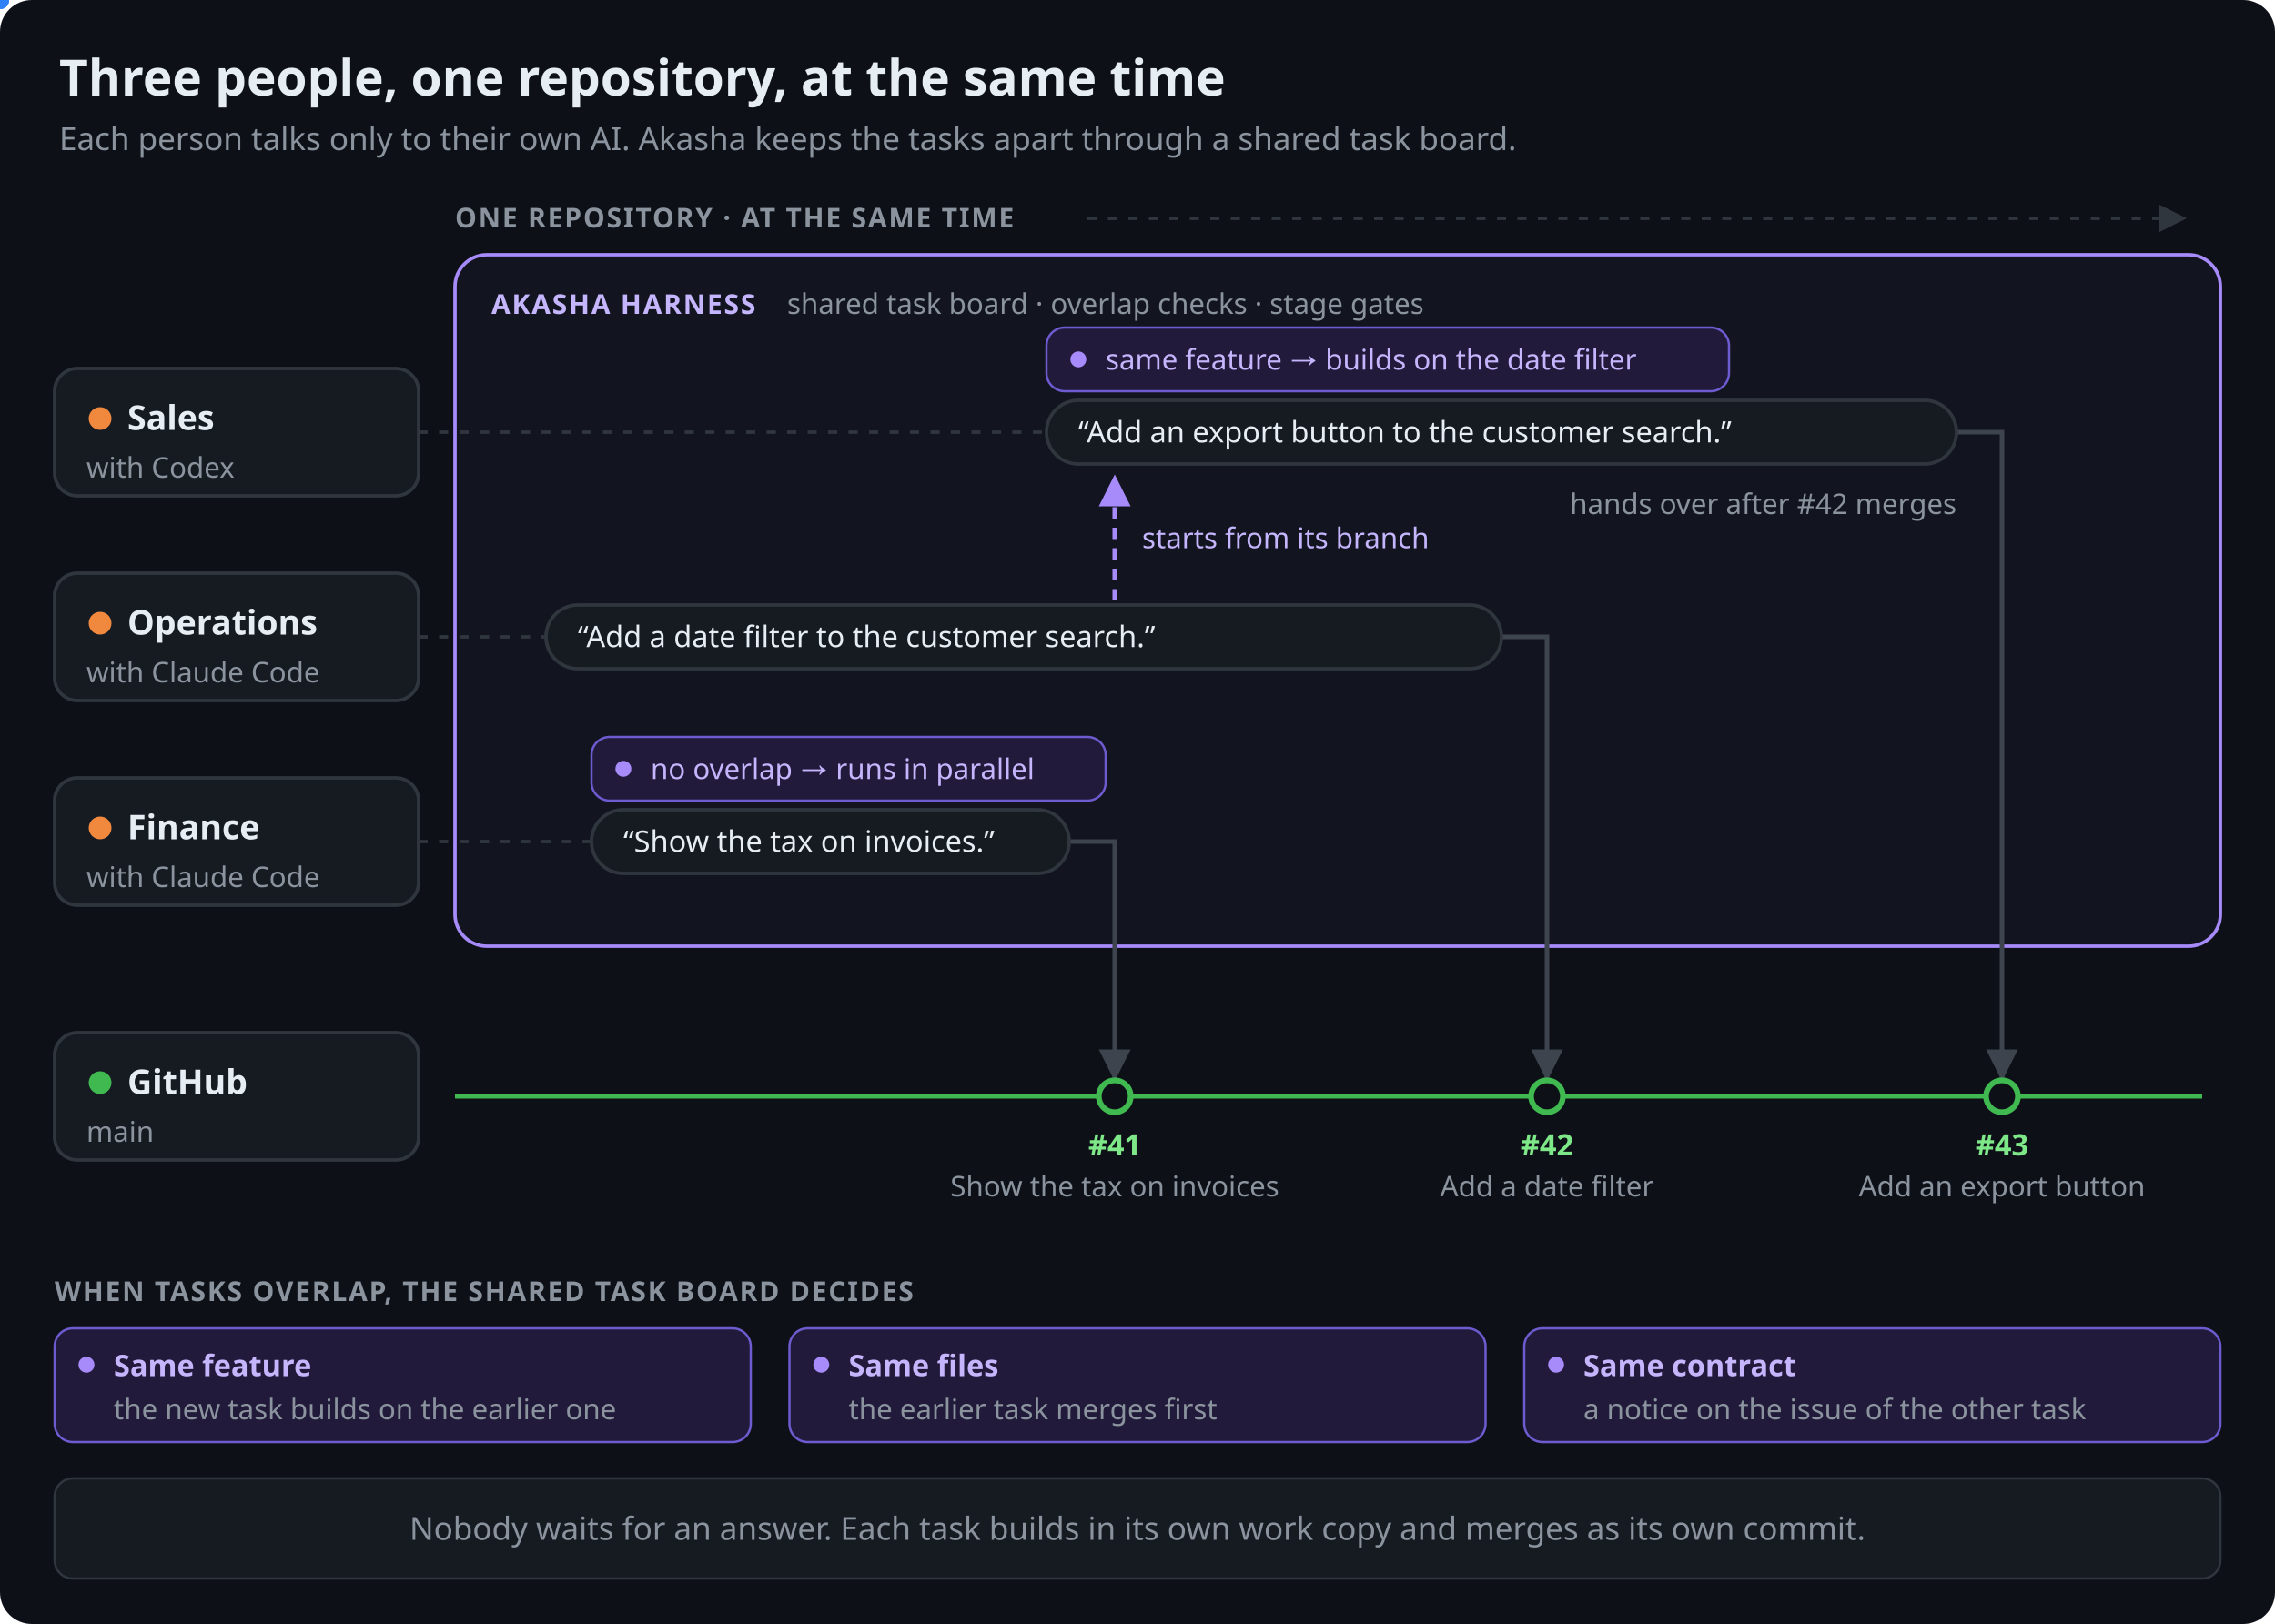
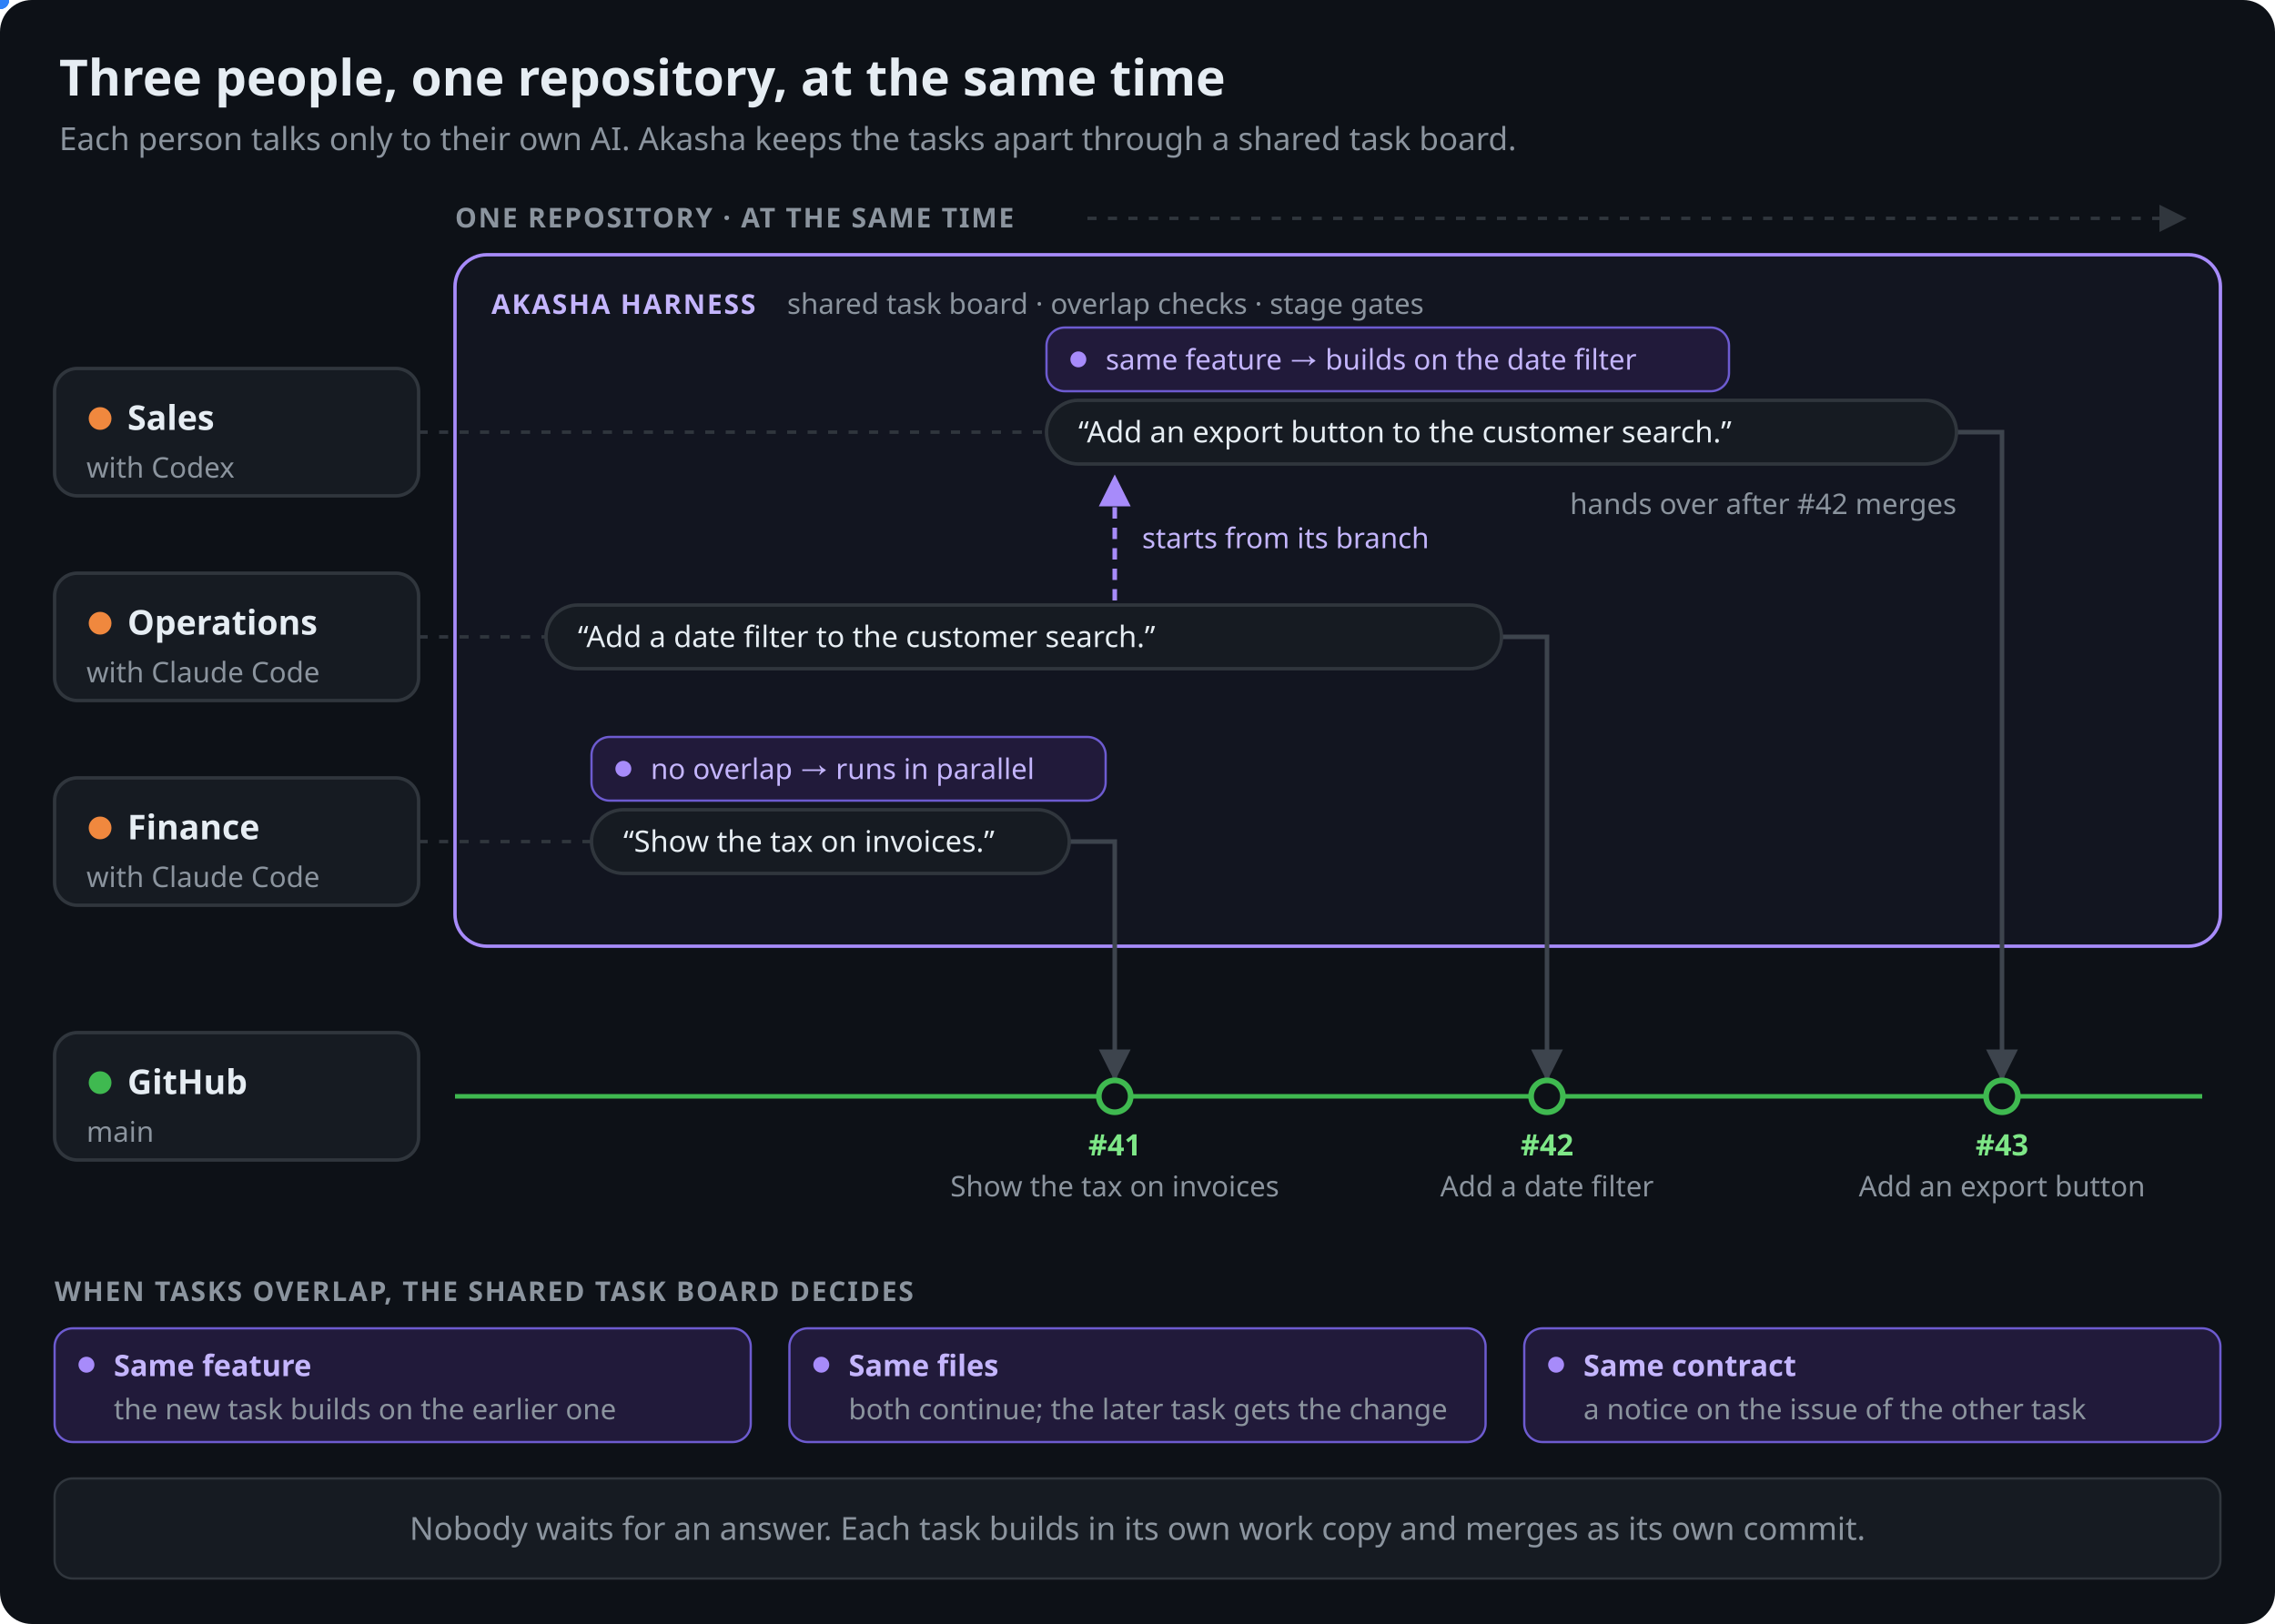
- <svg xmlns="http://www.w3.org/2000/svg" width="1000" height="714" viewBox="0 0 1000 714" role="img" aria-label="Three people work in one repository at the same time, each with their own AI. Operations asks for a date filter on the customer search, and Finance asks for the tax on invoices. Later, Sales asks for an export button on the customer search. Inside the Akasha harness, the shared task board finds that the export button is the same feature, so that task starts from the branch of the date filter and hands over after it merges. The invoice task has no overlap and runs in parallel. GitHub merges three commits in order: #41 Show the tax on invoices, #42 Add a date filter, #43 Add an export button. When tasks overlap, the board decides: the same feature stacks, the same files merge the earlier task first, and the same contract leaves a notice on the other task.">
+ <svg xmlns="http://www.w3.org/2000/svg" width="1000" height="714" viewBox="0 0 1000 714" role="img" aria-label="Three people work in one repository at the same time, each with their own AI. Operations asks for a date filter on the customer search, and Finance asks for the tax on invoices. Later, Sales asks for an export button on the customer search. Inside the Akasha harness, the shared task board finds that the export button is the same feature, so that task starts from the branch of the date filter and hands over after it merges. The invoice task has no overlap and runs in parallel. GitHub merges three commits in order: #41 Show the tax on invoices, #42 Add a date filter, #43 Add an export button. When tasks overlap, the board decides: the same feature stacks, for the same files both tasks continue and the task that merges later gets the earlier change, and the same contract leaves a notice on the other task.">
  <style>
text{font-family:-apple-system,BlinkMacSystemFont,"Segoe UI","Noto Sans","Malgun Gothic",Helvetica,Arial,sans-serif;fill:#e6edf3}
.title{font-size:22px;font-weight:700}
.sub{font-size:14px;fill:#8b949e}
.label{font-size:12px;font-weight:600;letter-spacing:.06em;fill:#8b949e}
.akasha{font-size:12px;font-weight:700;letter-spacing:.06em;fill:#c4b5fd}
.name{font-size:15px;font-weight:700}
.small{font-size:12.5px;fill:#8b949e}
.msg{font-size:13px;paint-order:stroke;stroke:#0d1117;stroke-width:5px;stroke-linejoin:round}
.row{font-size:13px;font-weight:600}
.how{font-size:12.5px;fill:#8b949e}
.gate{font-size:12.5px;fill:#c4b5fd}
.who{font-size:12px;fill:#f0b072}
.gh{font-size:12px;fill:#7ee787}
.ai{font-size:13px;fill:#79c0ff}
.foot{font-size:14px;fill:#8b949e}
.code{font-family:ui-monospace,SFMono-Regular,Consolas,"Liberation Mono",monospace}
.bar{font-size:13px}
.commit{font-size:13px;font-weight:700;fill:#7ee787}
.gatehead{font-size:13px;font-weight:600;fill:#c4b5fd}
@media (prefers-reduced-motion:reduce){.dot{display:none}}
</style>
  <defs>
    <marker id="head" viewBox="0 0 10 10" refX="9" refY="5" markerWidth="7" markerHeight="7" orient="auto">
      <path d="M0,0 L10,5 L0,10 z" fill="#3d444d" />
    </marker>
    <marker id="time" viewBox="0 0 10 10" refX="9" refY="5" markerWidth="8" markerHeight="8" orient="auto">
      <path d="M0,0 L10,5 L0,10 z" fill="#30363d" />
    </marker>
    <marker id="stack" viewBox="0 0 10 10" refX="9" refY="5" markerWidth="7" markerHeight="7" orient="auto">
      <path d="M0,0 L10,5 L0,10 z" fill="#a78bfa" />
    </marker>
  </defs>
  <rect width="1000" height="714" rx="14" fill="#0d1117" />
  <text x="26" y="42" class="title">Three people, one repository, at the same time</text>
  <text x="26" y="66" class="sub">Each person talks only to their own AI. Akasha keeps the tasks apart through a shared task board.</text>
  <text x="200" y="100" class="label">ONE REPOSITORY · AT THE SAME TIME</text>
  <path d="M478,96 L960,96" stroke="#30363d" stroke-width="1.5" stroke-dasharray="4 5" marker-end="url(#time)" />
  <rect x="200" y="112" width="776" height="304" rx="14" fill="#a78bfa" fill-opacity=".04" stroke="#a78bfa" stroke-width="1.5" />
  <text x="216" y="138" class="akasha">AKASHA HARNESS</text>
  <text x="346" y="138" class="small">shared task board · overlap checks · stage gates</text>
  <path d="M200,482 L968,482" stroke="#3fb950" stroke-width="2" />
  <path d="M184,190 L460,190" stroke="#30363d" stroke-width="1.5" stroke-dasharray="4 5" />
  <path d="M860,190 L880,190 L880,474" stroke="#3d444d" stroke-width="2" fill="none" marker-end="url(#head)" />
  <circle r="4" fill="#2f81f7" class="dot">
    <animateMotion dur="4s" begin="-0.0s" repeatCount="indefinite" path="M184,190 L880,190 L880,482" />
  </circle>
  <path d="M184,280 L240,280" stroke="#30363d" stroke-width="1.5" stroke-dasharray="4 5" />
  <path d="M660,280 L680,280 L680,474" stroke="#3d444d" stroke-width="2" fill="none" marker-end="url(#head)" />
  <circle r="4" fill="#2f81f7" class="dot">
    <animateMotion dur="4s" begin="-1.3s" repeatCount="indefinite" path="M184,280 L680,280 L680,482" />
  </circle>
  <path d="M184,370 L260,370" stroke="#30363d" stroke-width="1.5" stroke-dasharray="4 5" />
  <path d="M470,370 L490,370 L490,474" stroke="#3d444d" stroke-width="2" fill="none" marker-end="url(#head)" />
  <circle r="4" fill="#2f81f7" class="dot">
    <animateMotion dur="4s" begin="-2.6s" repeatCount="indefinite" path="M184,370 L490,370 L490,482" />
  </circle>
  <rect x="24" y="162" width="160" height="56" rx="10" fill="#161b22" stroke="#30363d" stroke-width="1.5" />
  <circle cx="44" cy="184" r="5" fill="#f0883e" />
  <text x="56" y="189" class="name">Sales</text>
  <text x="38" y="210" class="small">with Codex</text>
  <rect x="460" y="176" width="400" height="28" rx="14" fill="#161b22" stroke="#30363d" stroke-width="1.5" />
  <text x="474" y="194.5" class="bar">“Add an export button to the customer search.”</text>
  <circle cx="880" cy="482" r="7" fill="#0d1117" stroke="#3fb950" stroke-width="2.5" />
  <text x="880" y="508" class="commit" text-anchor="middle">#43</text>
  <text x="880" y="526" class="how" text-anchor="middle">Add an export button</text>
  <rect x="24" y="252" width="160" height="56" rx="10" fill="#161b22" stroke="#30363d" stroke-width="1.5" />
  <circle cx="44" cy="274" r="5" fill="#f0883e" />
  <text x="56" y="279" class="name">Operations</text>
  <text x="38" y="300" class="small">with Claude Code</text>
  <rect x="240" y="266" width="420" height="28" rx="14" fill="#161b22" stroke="#30363d" stroke-width="1.5" />
  <text x="254" y="284.5" class="bar">“Add a date filter to the customer search.”</text>
  <circle cx="680" cy="482" r="7" fill="#0d1117" stroke="#3fb950" stroke-width="2.5" />
  <text x="680" y="508" class="commit" text-anchor="middle">#42</text>
  <text x="680" y="526" class="how" text-anchor="middle">Add a date filter</text>
  <rect x="24" y="342" width="160" height="56" rx="10" fill="#161b22" stroke="#30363d" stroke-width="1.5" />
  <circle cx="44" cy="364" r="5" fill="#f0883e" />
  <text x="56" y="369" class="name">Finance</text>
  <text x="38" y="390" class="small">with Claude Code</text>
  <rect x="260" y="356" width="210" height="28" rx="14" fill="#161b22" stroke="#30363d" stroke-width="1.5" />
  <text x="274" y="374.5" class="bar">“Show the tax on invoices.”</text>
  <circle cx="490" cy="482" r="7" fill="#0d1117" stroke="#3fb950" stroke-width="2.5" />
  <text x="490" y="508" class="commit" text-anchor="middle">#41</text>
  <text x="490" y="526" class="how" text-anchor="middle">Show the tax on invoices</text>
  <rect x="460" y="144" width="300" height="28" rx="8" fill="#211a3a" stroke="#6d5bd0" />
  <circle cx="474" cy="158.0" r="3.5" fill="#a78bfa" />
  <text x="486" y="162.5" class="gate">same feature → builds on the date filter</text>
  <rect x="260" y="324" width="226" height="28" rx="8" fill="#211a3a" stroke="#6d5bd0" />
  <circle cx="274" cy="338.0" r="3.5" fill="#a78bfa" />
  <text x="286" y="342.5" class="gate">no overlap → runs in parallel</text>
  <path d="M490,264 L490,210" stroke="#a78bfa" stroke-width="2" stroke-dasharray="5 4" fill="none" marker-end="url(#stack)" />
  <text x="502" y="241" class="gate">starts from its branch</text>
  <text x="860" y="226" class="small" text-anchor="end">hands over after #42 merges</text>
  <rect x="24" y="454" width="160" height="56" rx="10" fill="#161b22" stroke="#30363d" stroke-width="1.5" />
  <circle cx="44" cy="476" r="5" fill="#3fb950" />
  <text x="56" y="481" class="name">GitHub</text>
  <text x="38" y="502" class="small">main</text>
  <text x="24" y="572" class="label">WHEN TASKS OVERLAP, THE SHARED TASK BOARD DECIDES</text>
  <rect x="24" y="584" width="306" height="50" rx="8" fill="#211a3a" stroke="#6d5bd0" />
  <circle cx="38" cy="600" r="3.5" fill="#a78bfa" />
  <text x="50" y="605" class="gatehead">Same feature</text>
  <text x="50" y="624" class="how">the new task builds on the earlier one</text>
  <rect x="347" y="584" width="306" height="50" rx="8" fill="#211a3a" stroke="#6d5bd0" />
  <circle cx="361" cy="600" r="3.5" fill="#a78bfa" />
  <text x="373" y="605" class="gatehead">Same files</text>
-   <text x="373" y="624" class="how">the earlier task merges first</text>
+   <text x="373" y="624" class="how">both continue; the later task gets the change</text>
  <rect x="670" y="584" width="306" height="50" rx="8" fill="#211a3a" stroke="#6d5bd0" />
  <circle cx="684" cy="600" r="3.5" fill="#a78bfa" />
  <text x="696" y="605" class="gatehead">Same contract</text>
  <text x="696" y="624" class="how">a notice on the issue of the other task</text>
  <rect x="24" y="650" width="952" height="44" rx="8" fill="#161b22" stroke="#30363d" />
  <text x="500" y="677" class="foot" text-anchor="middle">Nobody waits for an answer. Each task builds in its own work copy and merges as its own commit.</text>
</svg>
